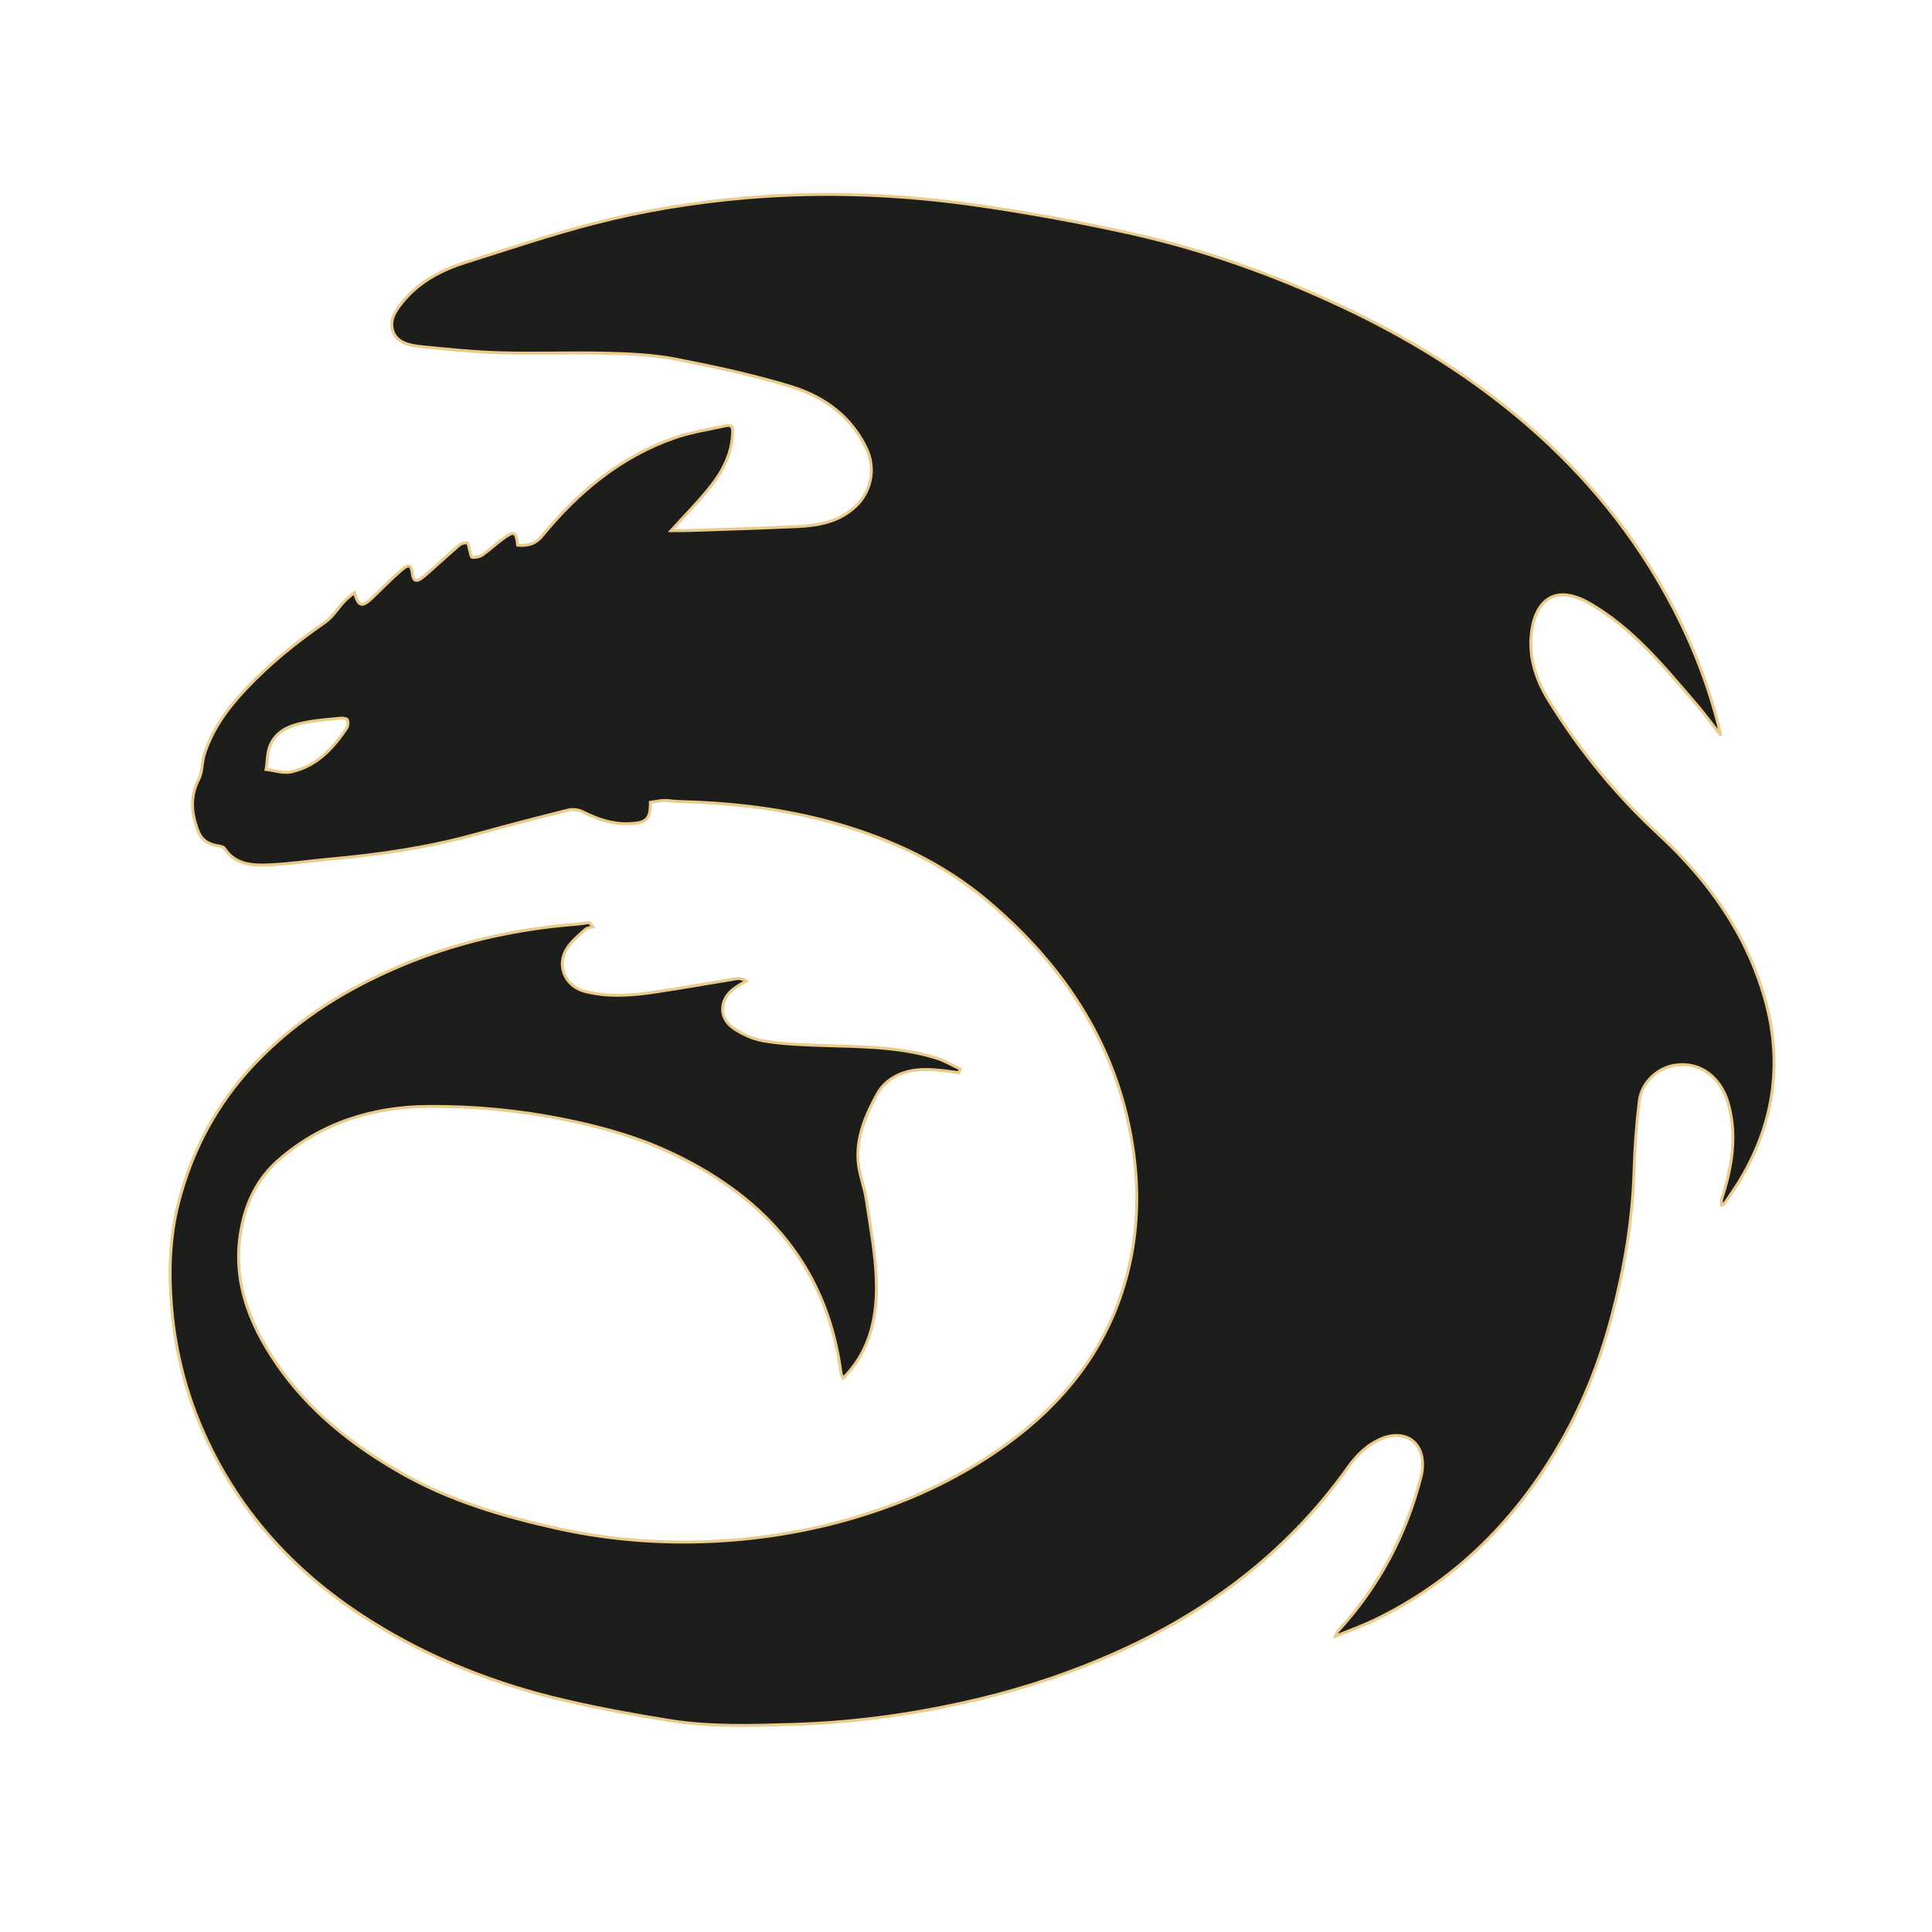
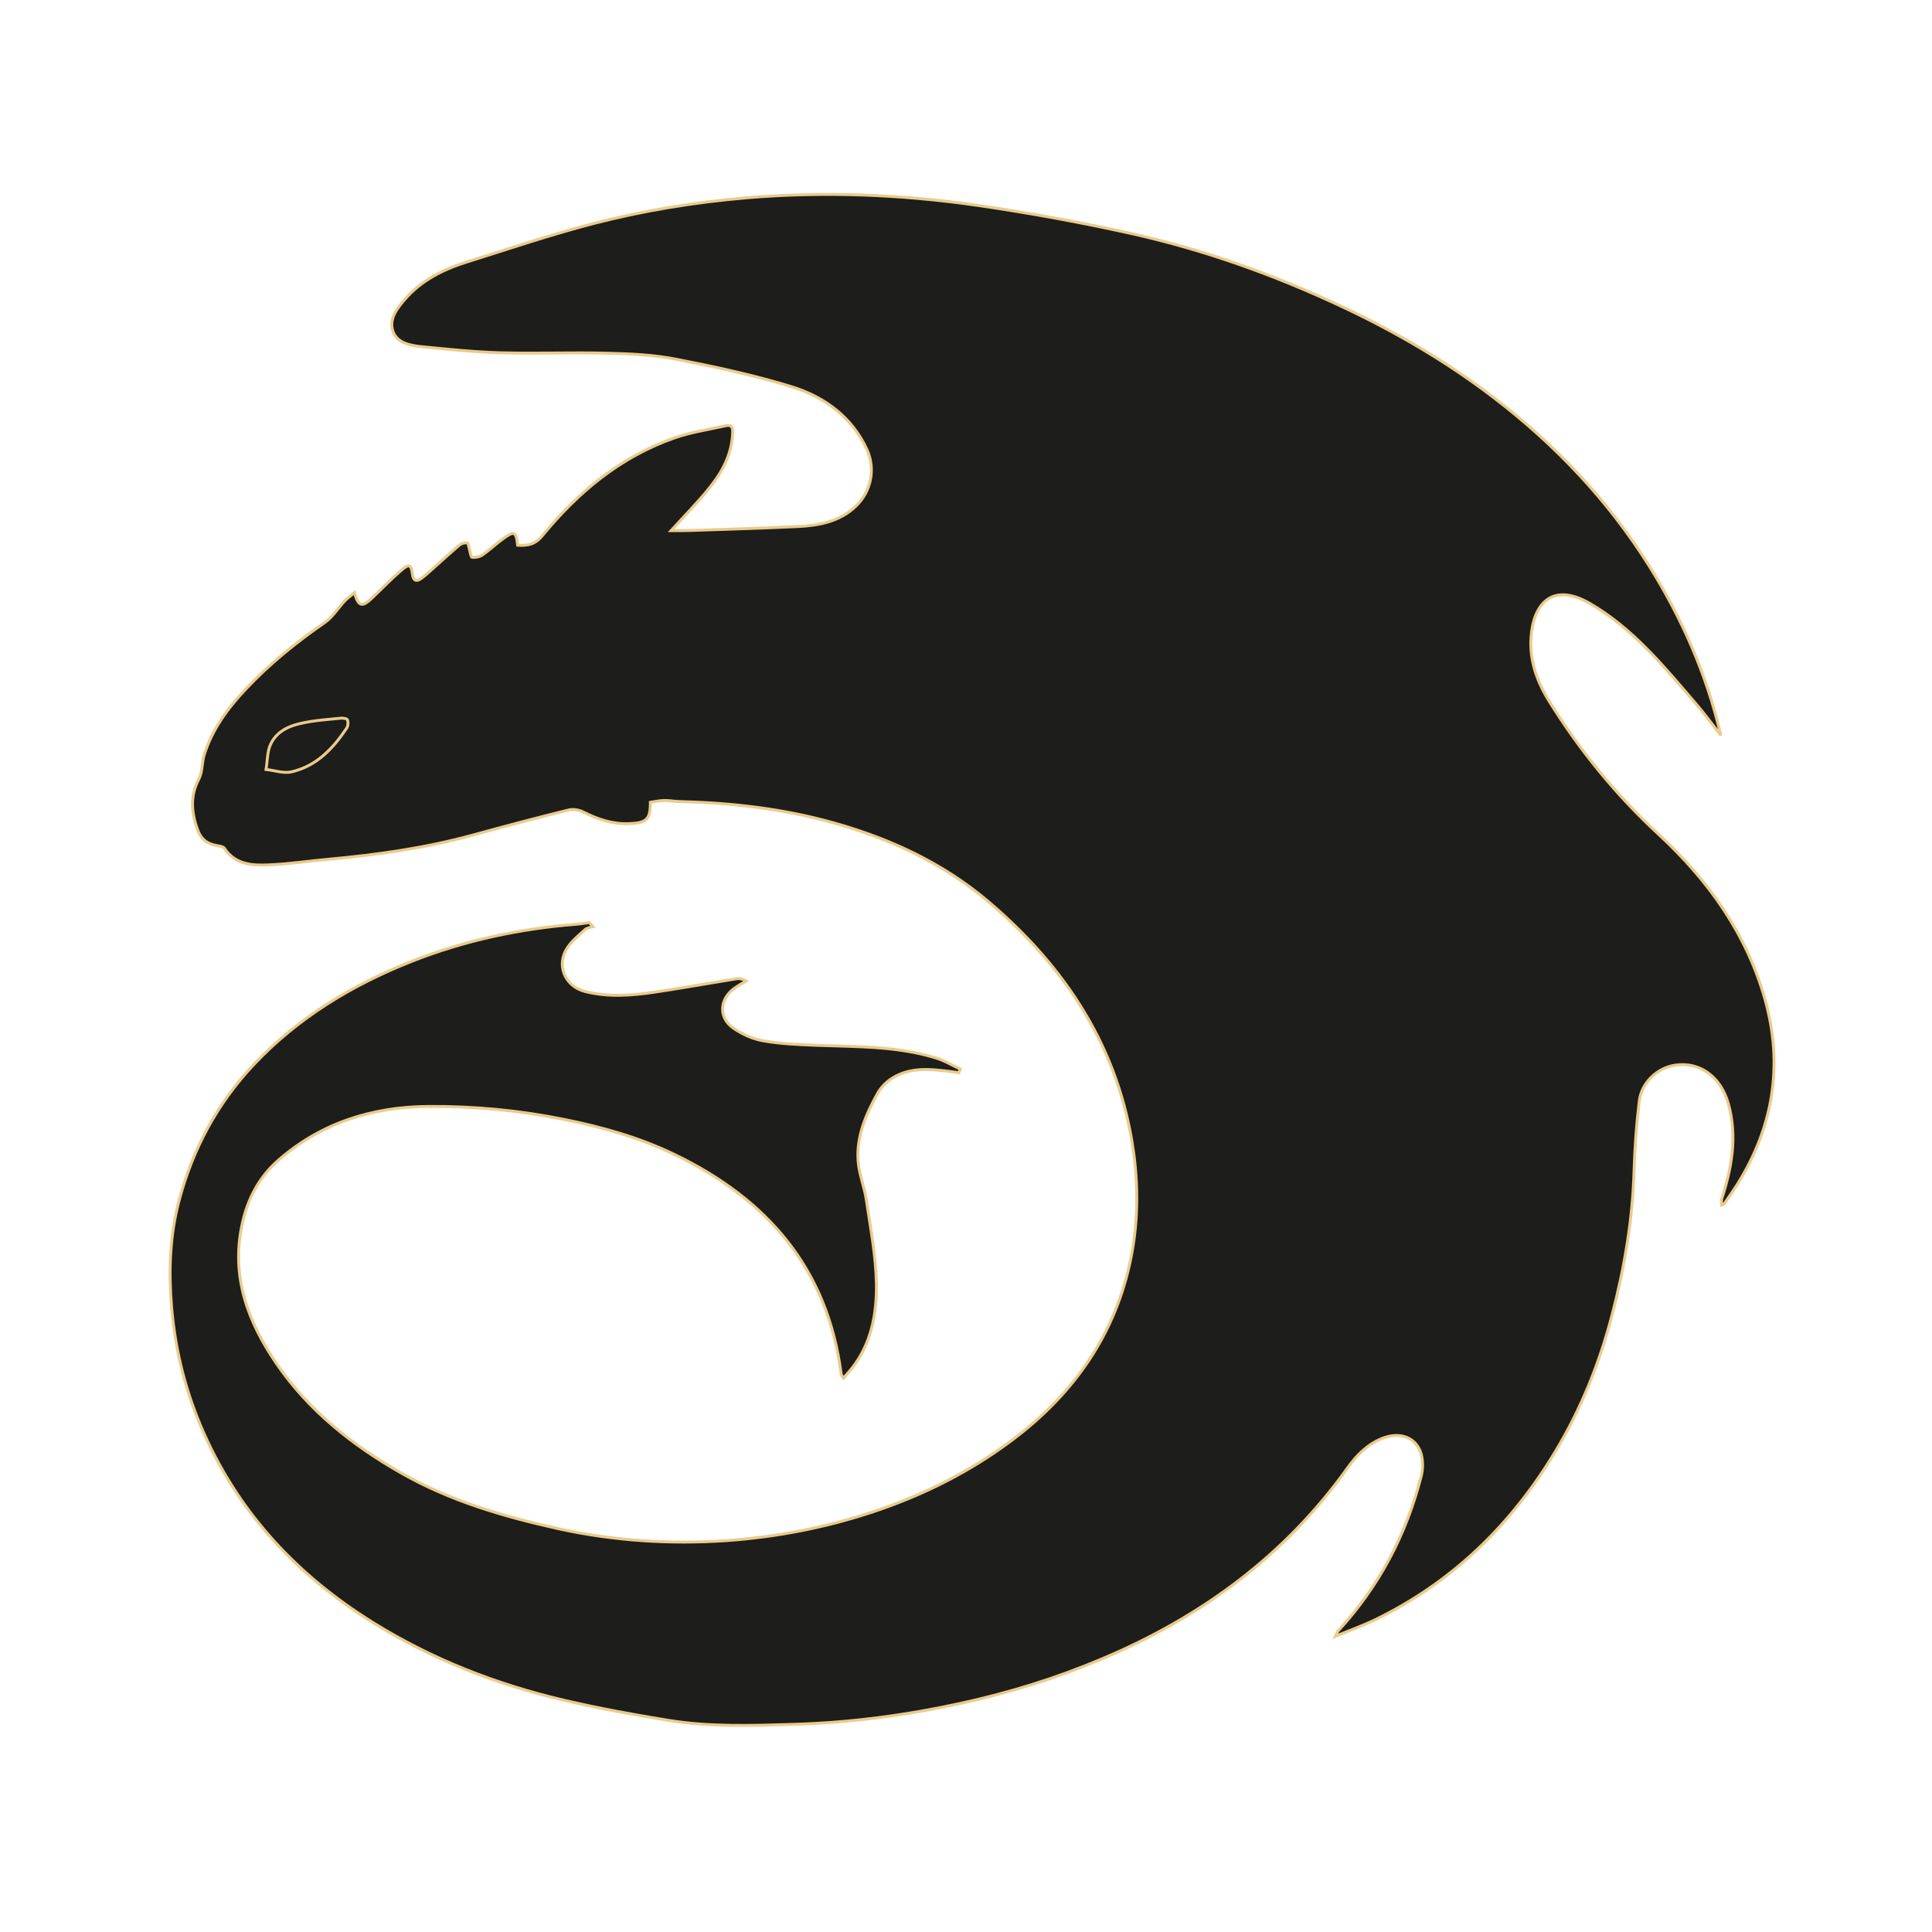
<svg xmlns="http://www.w3.org/2000/svg" width="159px" height="159px" viewBox="0 0 159 159" version="1.1">
  <g id="creature/dragon" stroke="none" stroke-width="1" fill="none" fill-rule="evenodd">
-     <g id="Group-5" transform="translate(14, 16)">
-       <path d="M127.624,44.524 C126.921,43.621 126.247,42.699 125.499,41.833 C122.896,38.806 120.359,35.696 116.83,33.657 C113.797,31.906 112.197,33.619 112,36.45 C111.869,38.322 112.477,40.054 113.451,41.637 C115.978,45.725 118.983,49.413 122.531,52.691 C126.594,56.453 129.749,60.867 131.265,66.277 C132.772,71.678 131.939,76.744 128.972,81.484 C128.625,82.024 128.26,82.545 127.895,83.085 C127.876,83.113 127.811,83.123 127.689,83.169 C127.689,82.992 127.652,82.825 127.689,82.685 C128.522,80.115 128.99,77.526 128.241,74.835 C127.624,72.637 125.92,71.361 123.879,71.659 C122.419,71.864 121.09,73.084 120.912,74.611 C120.678,76.52 120.537,78.439 120.481,80.357 C120.359,84.38 119.695,88.319 118.674,92.202 C117.645,96.15 116.138,99.913 114.031,103.414 C110.38,109.485 105.503,114.263 99.044,117.364 C98.08,117.82 97.069,118.183 95.908,118.658 C96.039,118.388 96.058,118.295 96.114,118.23 C99.494,114.561 101.75,110.277 102.967,105.463 C103.098,104.913 103.116,104.261 102.976,103.721 C102.601,102.306 101.244,101.784 99.746,102.38 C98.548,102.865 97.678,103.731 96.947,104.746 C91.771,112.018 84.862,117.084 76.671,120.53 C72.927,122.113 69.079,123.305 65.11,124.171 C60.57,125.167 55.974,125.772 51.312,125.912 C47.886,126.015 44.45,126.136 41.043,125.586 C38.169,125.121 35.295,124.599 32.468,123.938 C26.88,122.634 21.581,120.576 16.704,117.54 C10.545,113.713 5.771,108.647 2.803,102.008 C1.324,98.711 0.435,95.247 0.126,91.625 C-0.127,88.654 -0.033,85.739 0.725,82.853 C1.839,78.597 3.87,74.816 6.885,71.613 C10.535,67.739 14.991,65.048 19.915,63.102 C24.24,61.397 28.743,60.438 33.367,60.066 C33.751,60.038 34.125,59.973 34.5,59.926 C34.603,60.038 34.706,60.159 34.799,60.271 C34.584,60.336 34.312,60.355 34.163,60.494 C33.648,60.96 33.095,61.407 32.712,61.975 C31.738,63.39 32.468,65.178 34.153,65.597 C36.063,66.082 38.001,65.933 39.92,65.644 C42.157,65.309 44.394,64.908 46.632,64.545 C46.875,64.508 47.137,64.564 47.409,64.741 C47.062,64.945 46.706,65.132 46.388,65.374 C45.218,66.24 45.134,67.73 46.304,68.577 C47.015,69.08 47.895,69.49 48.757,69.648 C50.161,69.899 51.612,69.965 53.044,70.021 C56.395,70.151 59.765,70.067 63.013,71.064 C63.716,71.268 64.352,71.669 65.026,71.976 C64.989,72.079 64.951,72.181 64.914,72.283 C64.399,72.218 63.884,72.134 63.36,72.088 C62.012,71.939 60.654,71.976 59.466,72.712 C58.96,73.01 58.492,73.494 58.211,74.006 C57.256,75.729 56.47,77.545 56.62,79.556 C56.704,80.646 57.144,81.698 57.303,82.778 C57.64,85.088 58.099,87.406 58.127,89.725 C58.155,92.156 57.706,94.586 56.105,96.616 C55.899,96.867 55.684,97.11 55.422,97.408 C55.319,97.24 55.234,97.165 55.225,97.082 C54.12,88.44 49.168,82.694 41.502,79.007 C38.609,77.61 35.548,76.753 32.393,76.12 C28.705,75.375 24.979,75.03 21.244,75.058 C16.639,75.086 12.37,76.427 8.86,79.528 C7.287,80.916 6.342,82.75 5.911,84.827 C5.012,89.092 6.407,92.789 8.757,96.225 C11.397,100.08 14.972,102.92 19.007,105.22 C23.023,107.511 27.423,108.806 31.925,109.802 C36.494,110.808 41.127,111.106 45.78,110.789 C49.899,110.5 53.952,109.718 57.893,108.405 C61.637,107.157 65.148,105.453 68.368,103.19 C73.573,99.549 77.298,94.828 78.834,88.608 C79.62,85.423 79.742,82.182 79.302,78.895 C78.132,70.319 73.732,63.595 67.245,58.12 C63.594,55.047 59.325,53.054 54.72,51.75 C50.516,50.558 46.229,50.074 41.886,49.962 C41.474,49.953 41.062,49.869 40.65,49.878 C40.275,49.888 39.901,49.971 39.527,50.027 C39.527,51.461 39.199,51.741 37.701,51.787 C36.363,51.825 35.174,51.415 34.004,50.828 C33.657,50.651 33.161,50.567 32.787,50.661 C30.156,51.312 27.544,52.002 24.933,52.719 C21.038,53.789 17.06,54.348 13.053,54.711 C11.406,54.86 9.768,55.112 8.12,55.177 C6.753,55.242 5.359,55.158 4.469,53.817 C4.366,53.668 4.076,53.631 3.861,53.594 C3.056,53.454 2.541,53.082 2.251,52.262 C1.745,50.847 1.633,49.515 2.363,48.118 C2.672,47.522 2.606,46.759 2.812,46.098 C3.477,43.993 4.76,42.261 6.257,40.678 C8.204,38.611 10.404,36.841 12.745,35.221 C13.381,34.783 13.812,34.048 14.355,33.47 C14.589,33.228 14.869,33.023 15.169,32.772 C15.497,33.945 15.806,34.001 16.667,33.172 C17.463,32.409 18.23,31.608 19.073,30.891 C19.672,30.379 19.85,30.481 19.943,31.245 C19.999,31.766 20.243,31.906 20.655,31.617 C21.029,31.356 21.357,31.021 21.703,30.723 C22.415,30.09 23.117,29.447 23.837,28.833 C23.997,28.712 24.268,28.647 24.455,28.684 C24.549,28.703 24.577,29.028 24.633,29.205 C24.699,29.438 24.755,29.848 24.848,29.867 C25.12,29.894 25.466,29.829 25.691,29.68 C26.281,29.271 26.805,28.768 27.385,28.349 C28.321,27.66 28.48,27.725 28.602,28.87 C29.398,28.926 30.034,28.814 30.615,28.107 C33.564,24.512 37.055,21.588 41.53,20.033 C42.878,19.558 44.329,19.353 45.733,19.036 C46.192,18.934 46.313,19.148 46.295,19.586 C46.248,21.318 45.49,22.771 44.45,24.074 C43.449,25.332 42.307,26.477 41.23,27.669 C41.698,27.669 42.232,27.678 42.756,27.66 C45.724,27.557 48.691,27.473 51.658,27.334 C53.4,27.25 55.103,26.933 56.433,25.657 C57.706,24.438 58.071,22.584 57.341,20.983 C56.105,18.31 53.858,16.671 51.172,15.833 C48.054,14.874 44.834,14.185 41.633,13.561 C39.77,13.198 37.832,13.114 35.932,13.067 C32.993,12.993 30.053,13.114 27.123,13.03 C24.961,12.965 22.808,12.741 20.655,12.527 C19.728,12.425 18.67,12.229 18.333,11.252 C18.005,10.274 18.642,9.426 19.269,8.691 C20.636,7.089 22.452,6.176 24.418,5.562 C27.881,4.472 31.326,3.308 34.837,2.396 C38.956,1.334 43.159,0.645 47.409,0.282 C53.793,-0.258 60.158,-0.007 66.477,0.906 C70.755,1.53 75.033,2.312 79.255,3.252 C85.171,4.584 90.872,6.623 96.376,9.203 C100.832,11.289 105.054,13.757 108.948,16.736 C114.003,20.601 118.328,25.164 121.717,30.565 C124.422,34.886 126.453,39.495 127.624,44.524 M14.13,43.099 C13.147,43.202 12.323,43.248 11.509,43.388 C10.217,43.602 8.916,43.937 8.289,45.213 C7.98,45.837 8.017,46.619 7.895,47.327 C8.588,47.401 9.337,47.671 9.983,47.522 C12.042,47.057 13.4,45.613 14.523,43.937 C14.645,43.76 14.673,43.425 14.589,43.239 C14.532,43.108 14.195,43.118 14.13,43.099" id="Fill-1" fill="#1D1D1B" />
-       <path d="M127.624,44.524 C126.921,43.621 126.247,42.699 125.499,41.833 C122.896,38.806 120.359,35.696 116.83,33.657 C113.797,31.906 112.197,33.619 112,36.45 C111.869,38.322 112.477,40.054 113.451,41.637 C115.978,45.725 118.983,49.413 122.531,52.691 C126.594,56.453 129.749,60.867 131.265,66.277 C132.772,71.678 131.939,76.744 128.972,81.484 C128.625,82.024 128.26,82.545 127.895,83.085 C127.876,83.113 127.811,83.123 127.689,83.169 C127.689,82.992 127.652,82.825 127.689,82.685 C128.522,80.115 128.99,77.526 128.241,74.835 C127.624,72.637 125.92,71.361 123.879,71.659 C122.419,71.864 121.09,73.084 120.912,74.611 C120.678,76.52 120.537,78.439 120.481,80.357 C120.359,84.38 119.695,88.319 118.674,92.202 C117.645,96.15 116.138,99.913 114.031,103.414 C110.38,109.485 105.503,114.263 99.044,117.364 C98.08,117.82 97.069,118.183 95.908,118.658 C96.039,118.388 96.058,118.295 96.114,118.23 C99.494,114.561 101.75,110.277 102.967,105.463 C103.098,104.913 103.116,104.261 102.976,103.721 C102.601,102.306 101.244,101.784 99.746,102.38 C98.548,102.865 97.678,103.731 96.947,104.746 C91.771,112.018 84.862,117.084 76.671,120.53 C72.927,122.113 69.079,123.305 65.11,124.171 C60.57,125.167 55.974,125.772 51.312,125.912 C47.886,126.015 44.45,126.136 41.043,125.586 C38.169,125.121 35.295,124.599 32.468,123.938 C26.88,122.634 21.581,120.576 16.704,117.54 C10.545,113.713 5.771,108.647 2.803,102.008 C1.324,98.711 0.435,95.247 0.126,91.625 C-0.127,88.654 -0.033,85.739 0.725,82.853 C1.839,78.597 3.87,74.816 6.885,71.613 C10.535,67.739 14.991,65.048 19.915,63.102 C24.24,61.397 28.743,60.438 33.367,60.066 C33.751,60.038 34.125,59.973 34.5,59.926 C34.603,60.038 34.706,60.159 34.799,60.271 C34.584,60.336 34.312,60.355 34.163,60.494 C33.648,60.96 33.095,61.407 32.712,61.975 C31.738,63.39 32.468,65.178 34.153,65.597 C36.063,66.082 38.001,65.933 39.92,65.644 C42.157,65.309 44.394,64.908 46.632,64.545 C46.875,64.508 47.137,64.564 47.409,64.741 C47.062,64.945 46.706,65.132 46.388,65.374 C45.218,66.24 45.134,67.73 46.304,68.577 C47.015,69.08 47.895,69.49 48.757,69.648 C50.161,69.899 51.612,69.965 53.044,70.021 C56.395,70.151 59.765,70.067 63.013,71.064 C63.716,71.268 64.352,71.669 65.026,71.976 C64.989,72.079 64.951,72.181 64.914,72.283 C64.399,72.218 63.884,72.134 63.36,72.088 C62.012,71.939 60.654,71.976 59.466,72.712 C58.96,73.01 58.492,73.494 58.211,74.006 C57.256,75.729 56.47,77.545 56.62,79.556 C56.704,80.646 57.144,81.698 57.303,82.778 C57.64,85.088 58.099,87.406 58.127,89.725 C58.155,92.156 57.706,94.586 56.105,96.616 C55.899,96.867 55.684,97.11 55.422,97.408 C55.319,97.24 55.234,97.165 55.225,97.082 C54.12,88.44 49.168,82.694 41.502,79.007 C38.609,77.61 35.548,76.753 32.393,76.12 C28.705,75.375 24.979,75.03 21.244,75.058 C16.639,75.086 12.37,76.427 8.86,79.528 C7.287,80.916 6.342,82.75 5.911,84.827 C5.012,89.092 6.407,92.789 8.757,96.225 C11.397,100.08 14.972,102.92 19.007,105.22 C23.023,107.511 27.423,108.806 31.925,109.802 C36.494,110.808 41.127,111.106 45.78,110.789 C49.899,110.5 53.952,109.718 57.893,108.405 C61.637,107.157 65.148,105.453 68.368,103.19 C73.573,99.549 77.298,94.828 78.834,88.608 C79.62,85.423 79.742,82.182 79.302,78.895 C78.132,70.319 73.732,63.595 67.245,58.12 C63.594,55.047 59.325,53.054 54.72,51.75 C50.516,50.558 46.229,50.074 41.886,49.962 C41.474,49.953 41.062,49.869 40.65,49.878 C40.275,49.888 39.901,49.971 39.527,50.027 C39.527,51.461 39.199,51.741 37.701,51.787 C36.363,51.825 35.174,51.415 34.004,50.828 C33.657,50.651 33.161,50.567 32.787,50.661 C30.156,51.312 27.544,52.002 24.933,52.719 C21.038,53.789 17.06,54.348 13.053,54.711 C11.406,54.86 9.768,55.112 8.12,55.177 C6.753,55.242 5.359,55.158 4.469,53.817 C4.366,53.668 4.076,53.631 3.861,53.594 C3.056,53.454 2.541,53.082 2.251,52.262 C1.745,50.847 1.633,49.515 2.363,48.118 C2.672,47.522 2.606,46.759 2.812,46.098 C3.477,43.993 4.76,42.261 6.257,40.678 C8.204,38.611 10.404,36.841 12.745,35.221 C13.381,34.783 13.812,34.048 14.355,33.47 C14.589,33.228 14.869,33.023 15.169,32.772 C15.497,33.945 15.806,34.001 16.667,33.172 C17.463,32.409 18.23,31.608 19.073,30.891 C19.672,30.379 19.85,30.481 19.943,31.245 C19.999,31.766 20.243,31.906 20.655,31.617 C21.029,31.356 21.357,31.021 21.703,30.723 C22.415,30.09 23.117,29.447 23.837,28.833 C23.997,28.712 24.268,28.647 24.455,28.684 C24.549,28.703 24.577,29.028 24.633,29.205 C24.699,29.438 24.755,29.848 24.848,29.867 C25.12,29.894 25.466,29.829 25.691,29.68 C26.281,29.271 26.805,28.768 27.385,28.349 C28.321,27.66 28.48,27.725 28.602,28.87 C29.398,28.926 30.034,28.814 30.615,28.107 C33.564,24.512 37.055,21.588 41.53,20.033 C42.878,19.558 44.329,19.353 45.733,19.036 C46.192,18.934 46.313,19.148 46.295,19.586 C46.248,21.318 45.49,22.771 44.45,24.074 C43.449,25.332 42.307,26.477 41.23,27.669 C41.698,27.669 42.232,27.678 42.756,27.66 C45.724,27.557 48.691,27.473 51.658,27.334 C53.4,27.25 55.103,26.933 56.433,25.657 C57.706,24.438 58.071,22.584 57.341,20.983 C56.105,18.31 53.858,16.671 51.172,15.833 C48.054,14.874 44.834,14.185 41.633,13.561 C39.77,13.198 37.832,13.114 35.932,13.067 C32.993,12.993 30.053,13.114 27.123,13.03 C24.961,12.965 22.808,12.741 20.655,12.527 C19.728,12.425 18.67,12.229 18.333,11.252 C18.005,10.274 18.642,9.426 19.269,8.691 C20.636,7.089 22.452,6.176 24.418,5.562 C27.881,4.472 31.326,3.308 34.837,2.396 C38.956,1.334 43.159,0.645 47.409,0.282 C53.793,-0.258 60.158,-0.007 66.477,0.906 C70.755,1.53 75.033,2.312 79.255,3.252 C85.171,4.584 90.872,6.623 96.376,9.203 C100.832,11.289 105.054,13.757 108.948,16.736 C114.003,20.601 118.328,25.164 121.717,30.565 C124.422,34.886 126.453,39.495 127.624,44.524 Z M14.13,43.099 C13.147,43.202 12.323,43.248 11.509,43.388 C10.217,43.602 8.916,43.937 8.289,45.213 C7.98,45.837 8.017,46.619 7.895,47.327 C8.588,47.401 9.337,47.671 9.983,47.522 C12.042,47.057 13.4,45.613 14.523,43.937 C14.645,43.76 14.673,43.425 14.589,43.239 C14.532,43.108 14.195,43.118 14.13,43.099 Z" id="Stroke-3" stroke="#EACB8C" stroke-width="0.24" />
-     </g>
+     <path d="M141.624,60.524 C140.921,59.621 140.247,58.699 139.499,57.833 C136.896,54.806 134.359,51.696 130.83,49.657 C127.797,47.906 126.197,49.619 126,52.45 C125.869,54.322 126.477,56.054 127.451,57.637 C129.978,61.725 132.983,65.413 136.531,68.691 C140.594,72.453 143.749,76.867 145.265,82.277 C146.772,87.678 145.939,92.744 142.972,97.484 C142.625,98.024 142.26,98.545 141.895,99.085 C141.876,99.113 141.811,99.123 141.689,99.169 C141.689,98.992 141.652,98.825 141.689,98.685 C142.522,96.115 142.99,93.526 142.241,90.835 C141.624,88.637 139.92,87.361 137.879,87.659 C136.419,87.864 135.09,89.084 134.912,90.611 C134.678,92.52 134.537,94.439 134.481,96.357 C134.359,100.38 133.695,104.319 132.674,108.202 C131.645,112.15 130.138,115.913 128.031,119.414 C124.38,125.485 119.503,130.263 113.044,133.364 C112.08,133.82 111.069,134.183 109.908,134.658 C110.039,134.388 110.058,134.295 110.114,134.23 C113.494,130.561 115.75,126.277 116.967,121.463 C117.098,120.913 117.116,120.261 116.976,119.721 C116.601,118.306 115.244,117.784 113.746,118.38 C112.548,118.865 111.678,119.731 110.947,120.746 C105.771,128.018 98.862,133.084 90.671,136.53 C86.927,138.113 83.079,139.305 79.11,140.171 C74.57,141.167 69.974,141.772 65.312,141.912 C61.886,142.015 58.45,142.136 55.043,141.586 C52.169,141.121 49.295,140.599 46.468,139.938 C40.88,138.634 35.581,136.576 30.704,133.54 C24.545,129.713 19.771,124.647 16.803,118.008 C15.324,114.711 14.435,111.247 14.126,107.625 C13.873,104.654 13.967,101.739 14.725,98.853 C15.839,94.597 17.87,90.816 20.885,87.613 C24.535,83.739 28.991,81.048 33.915,79.102 C38.24,77.397 42.743,76.438 47.367,76.066 C47.751,76.038 48.125,75.973 48.5,75.926 C48.603,76.038 48.706,76.159 48.799,76.271 C48.584,76.336 48.312,76.355 48.163,76.494 C47.648,76.96 47.095,77.407 46.712,77.975 C45.738,79.39 46.468,81.178 48.153,81.597 C50.063,82.082 52.001,81.933 53.92,81.644 C56.157,81.309 58.394,80.908 60.632,80.545 C60.875,80.508 61.137,80.564 61.409,80.741 C61.062,80.945 60.706,81.132 60.388,81.374 C59.218,82.24 59.134,83.73 60.304,84.577 C61.015,85.08 61.895,85.49 62.757,85.648 C64.161,85.899 65.612,85.965 67.044,86.021 C70.395,86.151 73.765,86.067 77.013,87.064 C77.716,87.268 78.352,87.669 79.026,87.976 C78.989,88.079 78.951,88.181 78.914,88.283 C78.399,88.218 77.884,88.134 77.36,88.088 C76.012,87.939 74.654,87.976 73.466,88.712 C72.96,89.01 72.492,89.494 72.211,90.006 C71.256,91.729 70.47,93.545 70.62,95.556 C70.704,96.646 71.144,97.698 71.303,98.778 C71.64,101.088 72.099,103.406 72.127,105.725 C72.155,108.156 71.706,110.586 70.105,112.616 C69.899,112.867 69.684,113.11 69.422,113.408 C69.319,113.24 69.234,113.165 69.225,113.082 C68.12,104.44 63.168,98.694 55.502,95.007 C52.609,93.61 49.548,92.753 46.393,92.12 C42.705,91.375 38.979,91.03 35.244,91.058 C30.639,91.086 26.37,92.427 22.86,95.528 C21.287,96.916 20.342,98.75 19.911,100.827 C19.012,105.092 20.407,108.789 22.757,112.225 C25.397,116.08 28.972,118.92 33.007,121.22 C37.023,123.511 41.423,124.806 45.925,125.802 C50.494,126.808 55.127,127.106 59.78,126.789 C63.899,126.5 67.952,125.718 71.893,124.405 C75.637,123.157 79.148,121.453 82.368,119.19 C87.573,115.549 91.298,110.828 92.834,104.608 C93.62,101.423 93.742,98.182 93.302,94.895 C92.132,86.319 87.732,79.595 81.245,74.12 C77.594,71.047 73.325,69.054 68.72,67.75 C64.516,66.558 60.229,66.074 55.886,65.962 C55.474,65.953 55.062,65.869 54.65,65.878 C54.275,65.888 53.901,65.971 53.527,66.027 C53.527,67.461 53.199,67.741 51.701,67.787 C50.363,67.825 49.174,67.415 48.004,66.828 C47.657,66.651 47.161,66.567 46.787,66.661 C44.156,67.312 41.544,68.002 38.933,68.719 C35.038,69.789 31.06,70.348 27.053,70.711 C25.406,70.86 23.768,71.112 22.12,71.177 C20.753,71.242 19.359,71.158 18.469,69.817 C18.366,69.668 18.076,69.631 17.861,69.594 C17.056,69.454 16.541,69.082 16.251,68.262 C15.745,66.847 15.633,65.515 16.363,64.118 C16.672,63.522 16.606,62.759 16.812,62.098 C17.477,59.993 18.76,58.261 20.257,56.678 C22.204,54.611 24.404,52.841 26.745,51.221 C27.381,50.783 27.812,50.048 28.355,49.47 C28.589,49.228 28.869,49.023 29.169,48.772 C29.497,49.945 29.806,50.001 30.667,49.172 C31.463,48.409 32.23,47.608 33.073,46.891 C33.672,46.379 33.85,46.481 33.943,47.245 C33.999,47.766 34.243,47.906 34.655,47.617 C35.029,47.356 35.357,47.021 35.703,46.723 C36.415,46.09 37.117,45.447 37.837,44.833 C37.997,44.712 38.268,44.647 38.455,44.684 C38.549,44.703 38.577,45.028 38.633,45.205 C38.699,45.438 38.755,45.848 38.848,45.867 C39.12,45.894 39.466,45.829 39.691,45.68 C40.281,45.271 40.805,44.768 41.385,44.349 C42.321,43.66 42.48,43.725 42.602,44.87 C43.398,44.926 44.034,44.814 44.615,44.107 C47.564,40.512 51.055,37.588 55.53,36.033 C56.878,35.558 58.329,35.353 59.733,35.036 C60.192,34.934 60.313,35.148 60.295,35.586 C60.248,37.318 59.49,38.771 58.45,40.074 C57.449,41.332 56.307,42.477 55.23,43.669 C55.698,43.669 56.232,43.678 56.756,43.66 C59.724,43.557 62.691,43.473 65.658,43.334 C67.4,43.25 69.103,42.933 70.433,41.657 C71.706,40.438 72.071,38.584 71.341,36.983 C70.105,34.31 67.858,32.671 65.172,31.833 C62.054,30.874 58.834,30.185 55.633,29.561 C53.77,29.198 51.832,29.114 49.932,29.067 C46.993,28.993 44.053,29.114 41.123,29.03 C38.961,28.965 36.808,28.741 34.655,28.527 C33.728,28.425 32.67,28.229 32.333,27.252 C32.005,26.274 32.642,25.426 33.269,24.691 C34.636,23.089 36.452,22.176 38.418,21.562 C41.881,20.472 45.326,19.308 48.837,18.396 C52.956,17.334 57.159,16.645 61.409,16.282 C67.793,15.742 74.158,15.993 80.477,16.906 C84.755,17.53 89.033,18.312 93.255,19.252 C99.171,20.584 104.872,22.623 110.376,25.203 C114.832,27.289 119.054,29.757 122.948,32.736 C128.003,36.601 132.328,41.164 135.717,46.565 C138.422,50.886 140.453,55.495 141.624,60.524" id="Path" fill="#1D1D1B" />
+     <path d="M28.13,59.099 C27.147,59.202 26.323,59.248 25.509,59.388 C24.217,59.602 22.916,59.937 22.289,61.213 C21.98,61.837 22.017,62.619 21.895,63.327 C22.588,63.401 23.337,63.671 23.983,63.522 C26.042,63.057 27.4,61.613 28.523,59.937 C28.645,59.76 28.673,59.425 28.589,59.239 C28.532,59.108 28.195,59.118 28.13,59.099" id="Path" fill="#1D1D1B" />
+     <path d="M141.624,60.524 C140.921,59.621 140.247,58.699 139.499,57.833 C136.896,54.806 134.359,51.696 130.83,49.657 C127.797,47.906 126.197,49.619 126,52.45 C125.869,54.322 126.477,56.054 127.451,57.637 C129.978,61.725 132.983,65.413 136.531,68.691 C140.594,72.453 143.749,76.867 145.265,82.277 C146.772,87.678 145.939,92.744 142.972,97.484 C142.625,98.024 142.26,98.545 141.895,99.085 C141.876,99.113 141.811,99.123 141.689,99.169 C141.689,98.992 141.652,98.825 141.689,98.685 C142.522,96.115 142.99,93.526 142.241,90.835 C141.624,88.637 139.92,87.361 137.879,87.659 C136.419,87.864 135.09,89.084 134.912,90.611 C134.678,92.52 134.537,94.439 134.481,96.357 C134.359,100.38 133.695,104.319 132.674,108.202 C131.645,112.15 130.138,115.913 128.031,119.414 C124.38,125.485 119.503,130.263 113.044,133.364 C112.08,133.82 111.069,134.183 109.908,134.658 C110.039,134.388 110.058,134.295 110.114,134.23 C113.494,130.561 115.75,126.277 116.967,121.463 C117.098,120.913 117.116,120.261 116.976,119.721 C116.601,118.306 115.244,117.784 113.746,118.38 C112.548,118.865 111.678,119.731 110.947,120.746 C105.771,128.018 98.862,133.084 90.671,136.53 C86.927,138.113 83.079,139.305 79.11,140.171 C74.57,141.167 69.974,141.772 65.312,141.912 C61.886,142.015 58.45,142.136 55.043,141.586 C52.169,141.121 49.295,140.599 46.468,139.938 C40.88,138.634 35.581,136.576 30.704,133.54 C24.545,129.713 19.771,124.647 16.803,118.008 C15.324,114.711 14.435,111.247 14.126,107.625 C13.873,104.654 13.967,101.739 14.725,98.853 C15.839,94.597 17.87,90.816 20.885,87.613 C24.535,83.739 28.991,81.048 33.915,79.102 C38.24,77.397 42.743,76.438 47.367,76.066 C47.751,76.038 48.125,75.973 48.5,75.926 C48.603,76.038 48.706,76.159 48.799,76.271 C48.584,76.336 48.312,76.355 48.163,76.494 C47.648,76.96 47.095,77.407 46.712,77.975 C45.738,79.39 46.468,81.178 48.153,81.597 C50.063,82.082 52.001,81.933 53.92,81.644 C56.157,81.309 58.394,80.908 60.632,80.545 C60.875,80.508 61.137,80.564 61.409,80.741 C61.062,80.945 60.706,81.132 60.388,81.374 C59.218,82.24 59.134,83.73 60.304,84.577 C61.015,85.08 61.895,85.49 62.757,85.648 C64.161,85.899 65.612,85.965 67.044,86.021 C70.395,86.151 73.765,86.067 77.013,87.064 C77.716,87.268 78.352,87.669 79.026,87.976 C78.989,88.079 78.951,88.181 78.914,88.283 C78.399,88.218 77.884,88.134 77.36,88.088 C76.012,87.939 74.654,87.976 73.466,88.712 C72.96,89.01 72.492,89.494 72.211,90.006 C71.256,91.729 70.47,93.545 70.62,95.556 C70.704,96.646 71.144,97.698 71.303,98.778 C71.64,101.088 72.099,103.406 72.127,105.725 C72.155,108.156 71.706,110.586 70.105,112.616 C69.899,112.867 69.684,113.11 69.422,113.408 C69.319,113.24 69.234,113.165 69.225,113.082 C68.12,104.44 63.168,98.694 55.502,95.007 C52.609,93.61 49.548,92.753 46.393,92.12 C42.705,91.375 38.979,91.03 35.244,91.058 C30.639,91.086 26.37,92.427 22.86,95.528 C21.287,96.916 20.342,98.75 19.911,100.827 C19.012,105.092 20.407,108.789 22.757,112.225 C25.397,116.08 28.972,118.92 33.007,121.22 C37.023,123.511 41.423,124.806 45.925,125.802 C50.494,126.808 55.127,127.106 59.78,126.789 C63.899,126.5 67.952,125.718 71.893,124.405 C75.637,123.157 79.148,121.453 82.368,119.19 C87.573,115.549 91.298,110.828 92.834,104.608 C93.62,101.423 93.742,98.182 93.302,94.895 C92.132,86.319 87.732,79.595 81.245,74.12 C77.594,71.047 73.325,69.054 68.72,67.75 C64.516,66.558 60.229,66.074 55.886,65.962 C55.474,65.953 55.062,65.869 54.65,65.878 C54.275,65.888 53.901,65.971 53.527,66.027 C53.527,67.461 53.199,67.741 51.701,67.787 C50.363,67.825 49.174,67.415 48.004,66.828 C47.657,66.651 47.161,66.567 46.787,66.661 C44.156,67.312 41.544,68.002 38.933,68.719 C35.038,69.789 31.06,70.348 27.053,70.711 C25.406,70.86 23.768,71.112 22.12,71.177 C20.753,71.242 19.359,71.158 18.469,69.817 C18.366,69.668 18.076,69.631 17.861,69.594 C17.056,69.454 16.541,69.082 16.251,68.262 C15.745,66.847 15.633,65.515 16.363,64.118 C16.672,63.522 16.606,62.759 16.812,62.098 C17.477,59.993 18.76,58.261 20.257,56.678 C22.204,54.611 24.404,52.841 26.745,51.221 C27.381,50.783 27.812,50.048 28.355,49.47 C28.589,49.228 28.869,49.023 29.169,48.772 C29.497,49.945 29.806,50.001 30.667,49.172 C31.463,48.409 32.23,47.608 33.073,46.891 C33.672,46.379 33.85,46.481 33.943,47.245 C33.999,47.766 34.243,47.906 34.655,47.617 C35.029,47.356 35.357,47.021 35.703,46.723 C36.415,46.09 37.117,45.447 37.837,44.833 C37.997,44.712 38.268,44.647 38.455,44.684 C38.549,44.703 38.577,45.028 38.633,45.205 C38.699,45.438 38.755,45.848 38.848,45.867 C39.12,45.894 39.466,45.829 39.691,45.68 C40.281,45.271 40.805,44.768 41.385,44.349 C42.321,43.66 42.48,43.725 42.602,44.87 C43.398,44.926 44.034,44.814 44.615,44.107 C47.564,40.512 51.055,37.588 55.53,36.033 C56.878,35.558 58.329,35.353 59.733,35.036 C60.192,34.934 60.313,35.148 60.295,35.586 C60.248,37.318 59.49,38.771 58.45,40.074 C57.449,41.332 56.307,42.477 55.23,43.669 C55.698,43.669 56.232,43.678 56.756,43.66 C59.724,43.557 62.691,43.473 65.658,43.334 C67.4,43.25 69.103,42.933 70.433,41.657 C71.706,40.438 72.071,38.584 71.341,36.983 C70.105,34.31 67.858,32.671 65.172,31.833 C62.054,30.874 58.834,30.185 55.633,29.561 C53.77,29.198 51.832,29.114 49.932,29.067 C46.993,28.993 44.053,29.114 41.123,29.03 C38.961,28.965 36.808,28.741 34.655,28.527 C33.728,28.425 32.67,28.229 32.333,27.252 C32.005,26.274 32.642,25.426 33.269,24.691 C34.636,23.089 36.452,22.176 38.418,21.562 C41.881,20.472 45.326,19.308 48.837,18.396 C52.956,17.334 57.159,16.645 61.409,16.282 C67.793,15.742 74.158,15.993 80.477,16.906 C84.755,17.53 89.033,18.312 93.255,19.252 C99.171,20.584 104.872,22.623 110.376,25.203 C114.832,27.289 119.054,29.757 122.948,32.736 C128.003,36.601 132.328,41.164 135.717,46.565 C138.422,50.886 140.453,55.495 141.624,60.524 Z" id="Path" stroke="#EACB8C" stroke-width="0.24" />
+     <path d="M28.13,59.099 C27.147,59.202 26.323,59.248 25.509,59.388 C24.217,59.602 22.916,59.937 22.289,61.213 C21.98,61.837 22.017,62.619 21.895,63.327 C22.588,63.401 23.337,63.671 23.983,63.522 C26.042,63.057 27.4,61.613 28.523,59.937 C28.645,59.76 28.673,59.425 28.589,59.239 C28.532,59.108 28.195,59.118 28.13,59.099 Z" id="Path" stroke="#EACB8C" stroke-width="0.24" />
  </g>
</svg>
